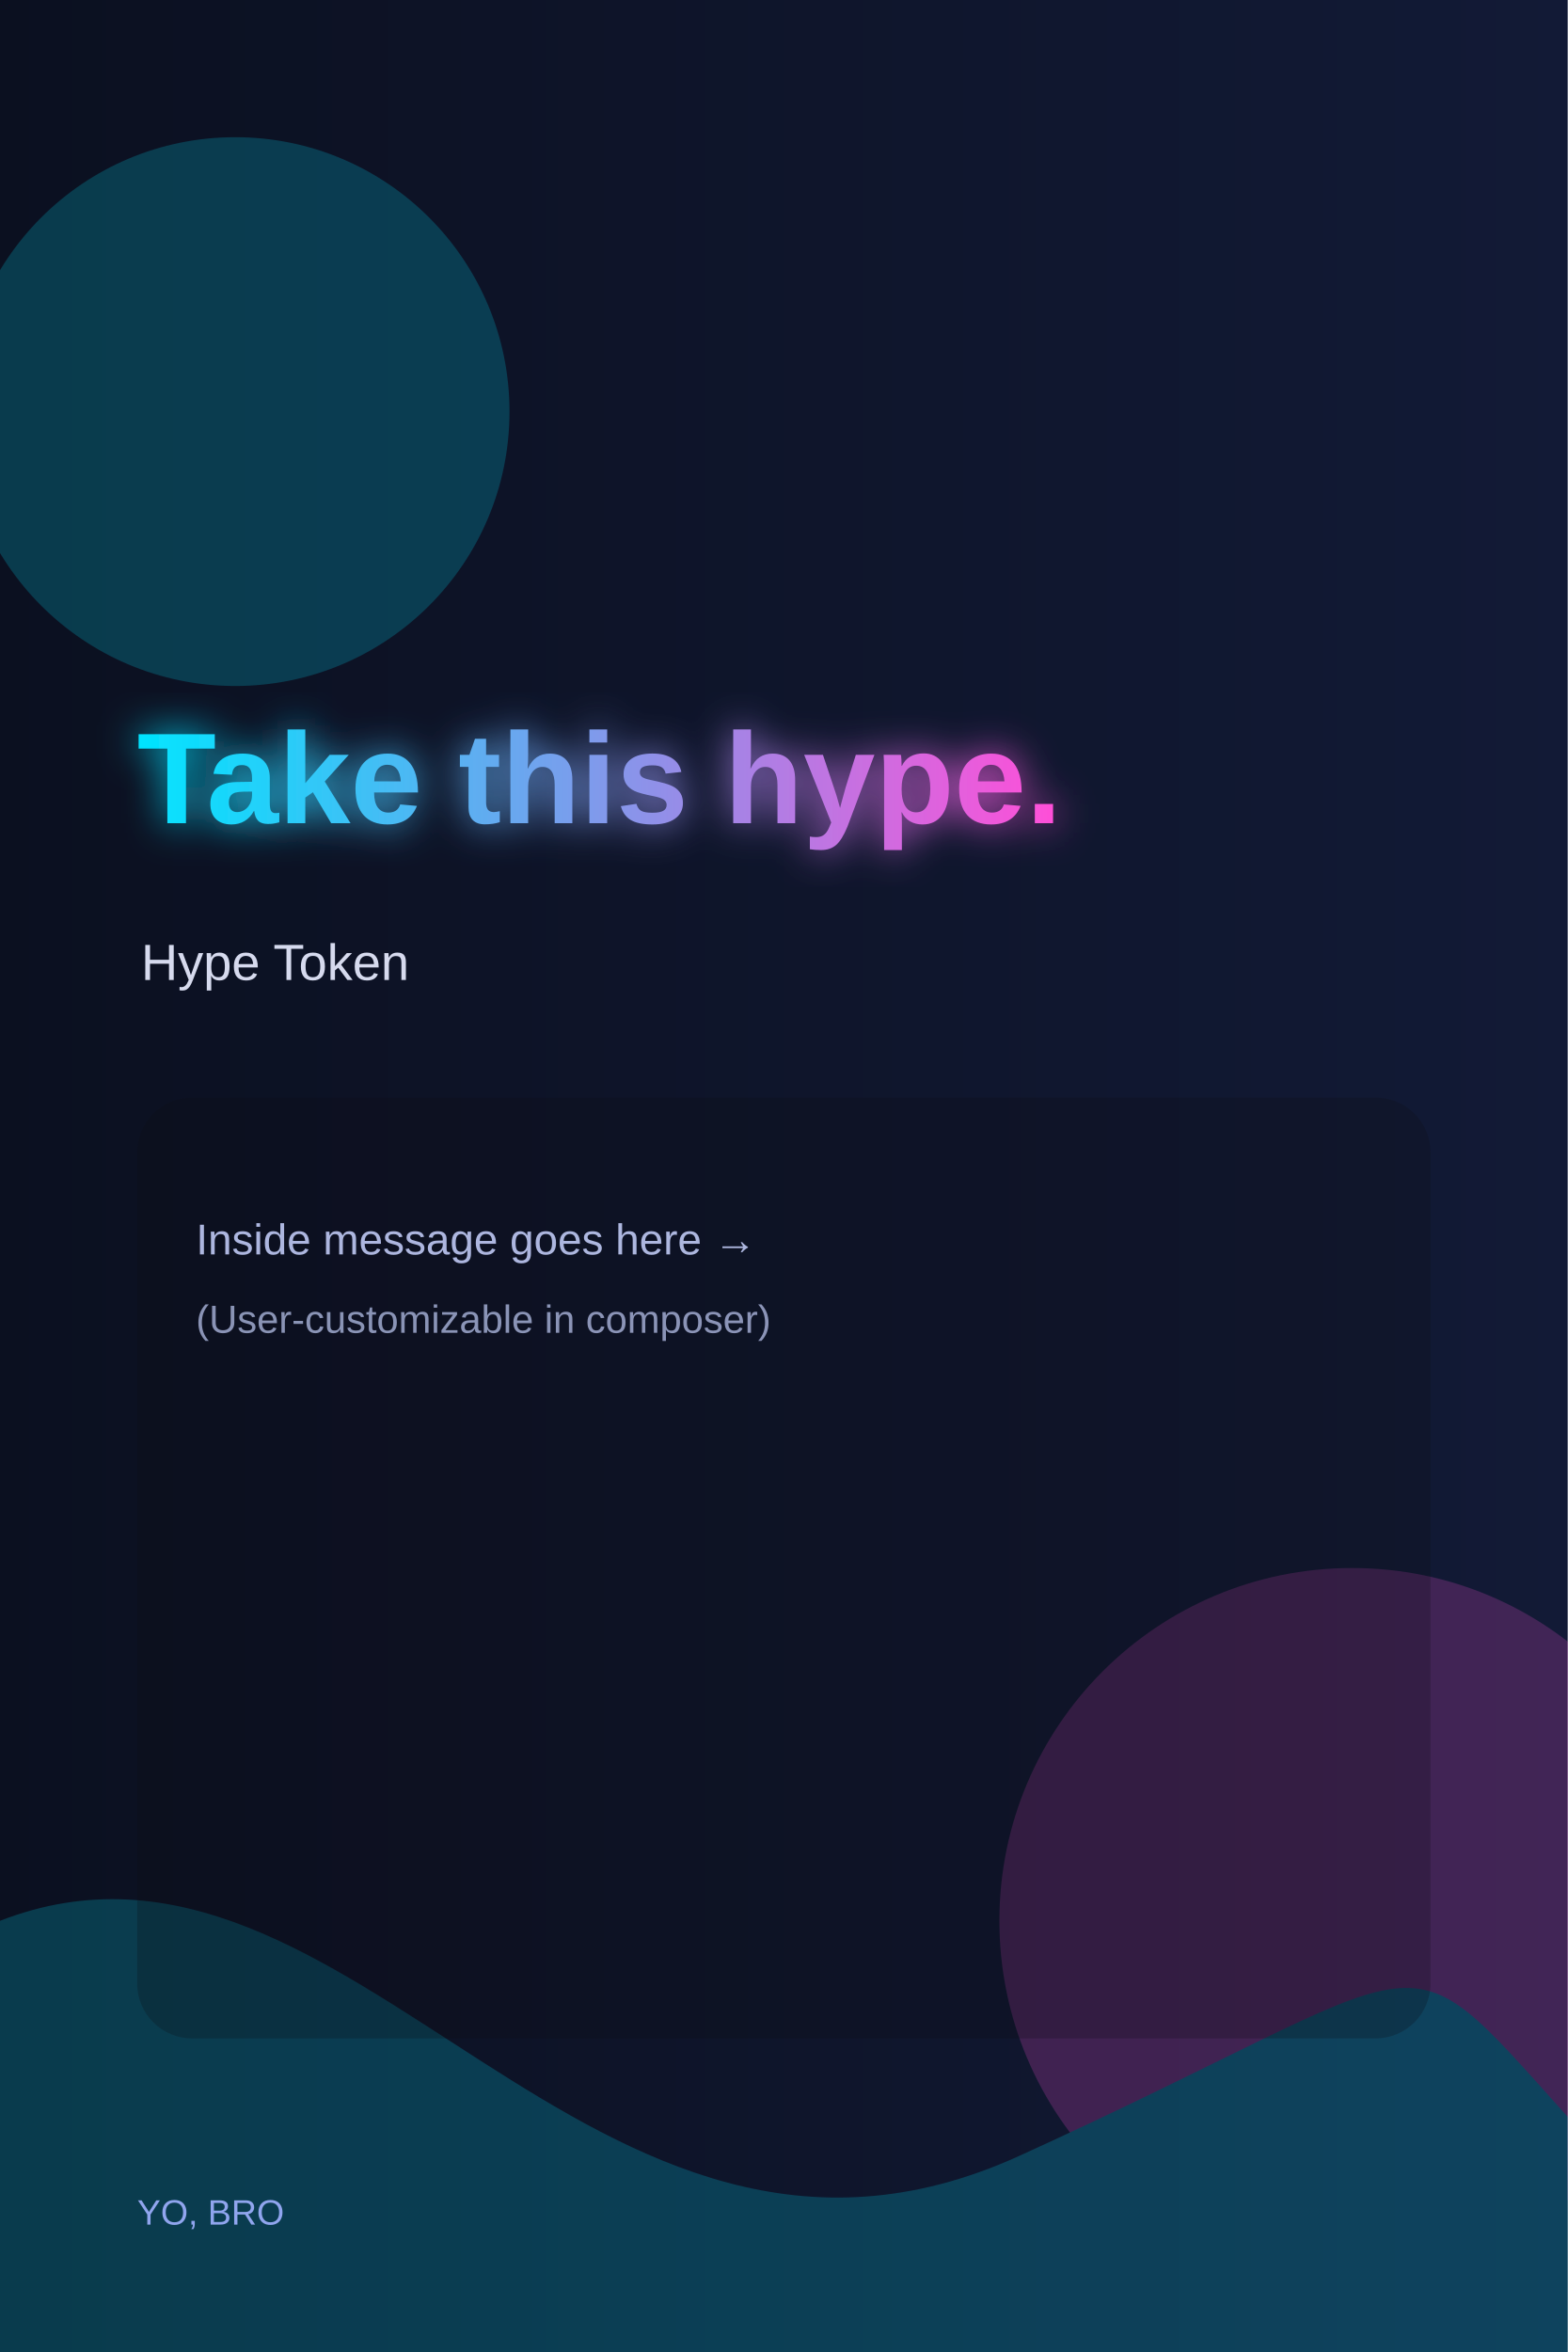
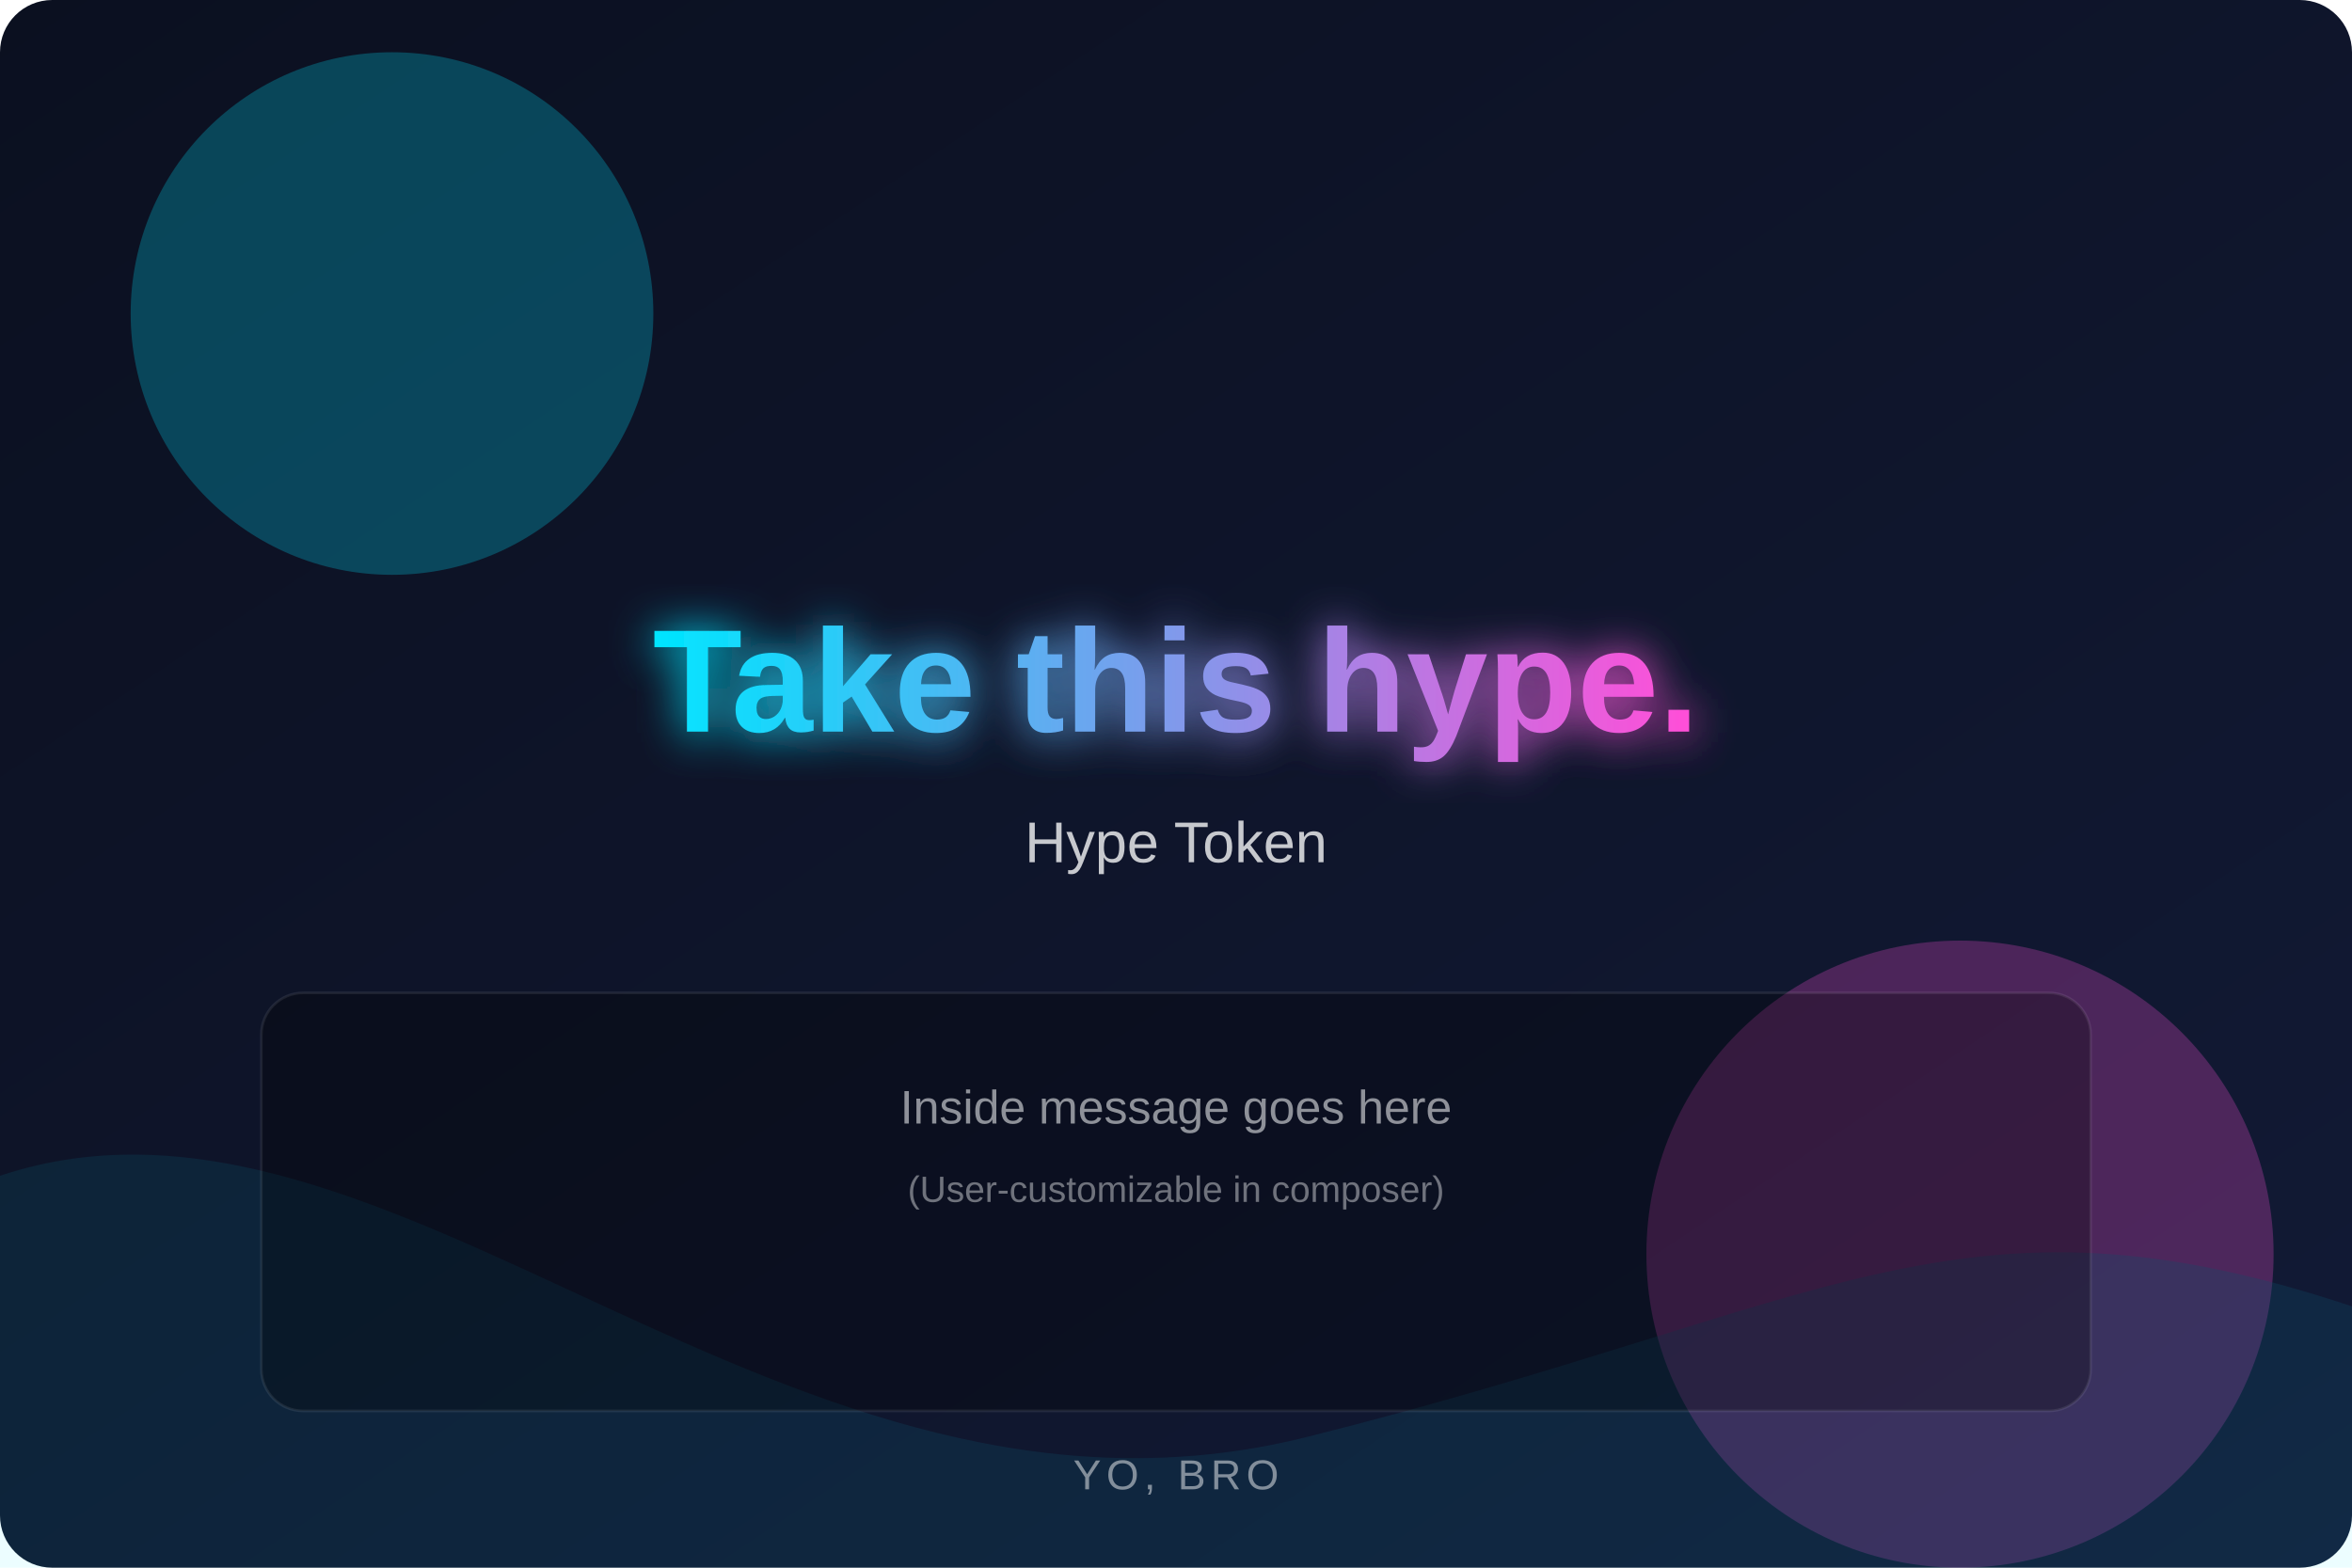
- <svg xmlns="http://www.w3.org/2000/svg" width="800" height="1200" viewBox="0 0 800 1200">
+ <svg xmlns="http://www.w3.org/2000/svg" width="1500" height="1000" viewBox="0 0 900 600">
  <defs>
-     <linearGradient id="bg" x1="0" x2="1">
+     <linearGradient id="bg" x1="0" y1="0" x2="1" y2="1">
      <stop offset="0" stop-color="#0b1020" />
      <stop offset="1" stop-color="#121a36" />
    </linearGradient>
    <linearGradient id="grad" x1="0" x2="1">
      <stop offset="0" stop-color="#00e5ff" />
      <stop offset="1" stop-color="#ff4fd8" />
    </linearGradient>
    <filter id="glow" x="-30%" y="-30%" width="160%" height="160%">
-       <feGaussianBlur stdDeviation="10" result="b" />
+       <feGaussianBlur stdDeviation="8" result="b" />
      <feMerge>
        <feMergeNode in="b" />
        <feMergeNode in="SourceGraphic" />
      </feMerge>
    </filter>
+     <filter id="softShadow">
+       <feDropShadow dx="0" dy="4" stdDeviation="8" flood-color="rgba(0,0,0,0.4)" />
+     </filter>
  </defs>
-   <rect width="800" height="1200" fill="url(#bg)" />
-   <g opacity="0.20">
-     <circle cx="120" cy="210" r="140" fill="#00e5ff" />
-     <circle cx="690" cy="980" r="180" fill="#ff4fd8" />
-     <path d="M0 980 C180 910, 300 1200, 520 1100 S710 980, 800 1080 V1200 H0 Z" fill="#00e5ff" />
+   <rect width="900" height="600" rx="20" fill="url(#bg)" />
+   <g opacity="0.25">
+     <circle cx="150" cy="120" r="100" fill="#00e5ff" />
+     <circle cx="750" cy="480" r="120" fill="#ff4fd8" />
+     <path d="M0 450 C150 400, 300 600, 500 550 S750 450, 900 500 V600 H0 Z" fill="#00e5ff" opacity="0.3" />
  </g>
  <g filter="url(#glow)">
-     <text x="70" y="420" font-family="system-ui,Segoe UI,Arial" font-size="66" font-weight="850" fill="url(#grad)">
-       Take this hype.
-     </text>
+     <text x="450" y="280" text-anchor="middle" font-family="system-ui,Segoe UI,Arial" font-size="56" font-weight="800" fill="url(#grad)" filter="url(#softShadow)">Take this hype.</text>
  </g>
-   <text x="72" y="500" font-family="system-ui,Segoe UI,Arial" font-size="26" fill="#e7ecff" opacity="0.92">
-     Hype Token
-   </text>
-   <g opacity="0.9">
-     <rect x="70" y="560" width="660" height="480" rx="28" fill="#0b0b12" opacity="0.28" />
-     <text x="100" y="640" font-family="system-ui,Segoe UI,Arial" font-size="22" fill="#c7d2fe" opacity="0.95">
-       Inside message goes here →
-     </text>
-     <text x="100" y="680" font-family="system-ui,Segoe UI,Arial" font-size="20" fill="#c7d2fe" opacity="0.75">
-       (User-customizable in composer)
-     </text>
+   <text x="450" y="330" text-anchor="middle" font-family="system-ui,Segoe UI,Arial" font-size="22" fill="rgba(255,255,255,0.85)" opacity="0.9">Hype Token</text>
+   <g opacity="0.85">
+     <rect x="100" y="380" width="700" height="160" rx="16" fill="rgba(0,0,0,0.35)" stroke="rgba(255,255,255,0.1)" stroke-width="1" />
+     <text x="450" y="430" text-anchor="middle" font-family="system-ui,Segoe UI,Arial" font-size="18" fill="rgba(255,255,255,0.7)" opacity="0.9">Inside message goes here</text>
+     <text x="450" y="460" text-anchor="middle" font-family="system-ui,Segoe UI,Arial" font-size="14" fill="rgba(255,255,255,0.6)" opacity="0.8">(User-customizable in composer)</text>
  </g>
-   <text x="70" y="1135" font-family="system-ui,Segoe UI,Arial" font-size="18" fill="#9fb0ff" opacity="0.9">YO, BRO</text>
+   <text x="450" y="570" text-anchor="middle" font-family="system-ui,Segoe UI,Arial" font-size="16" fill="rgba(255,255,255,0.6)" opacity="0.8" letter-spacing="2">YO, BRO</text>
</svg>
